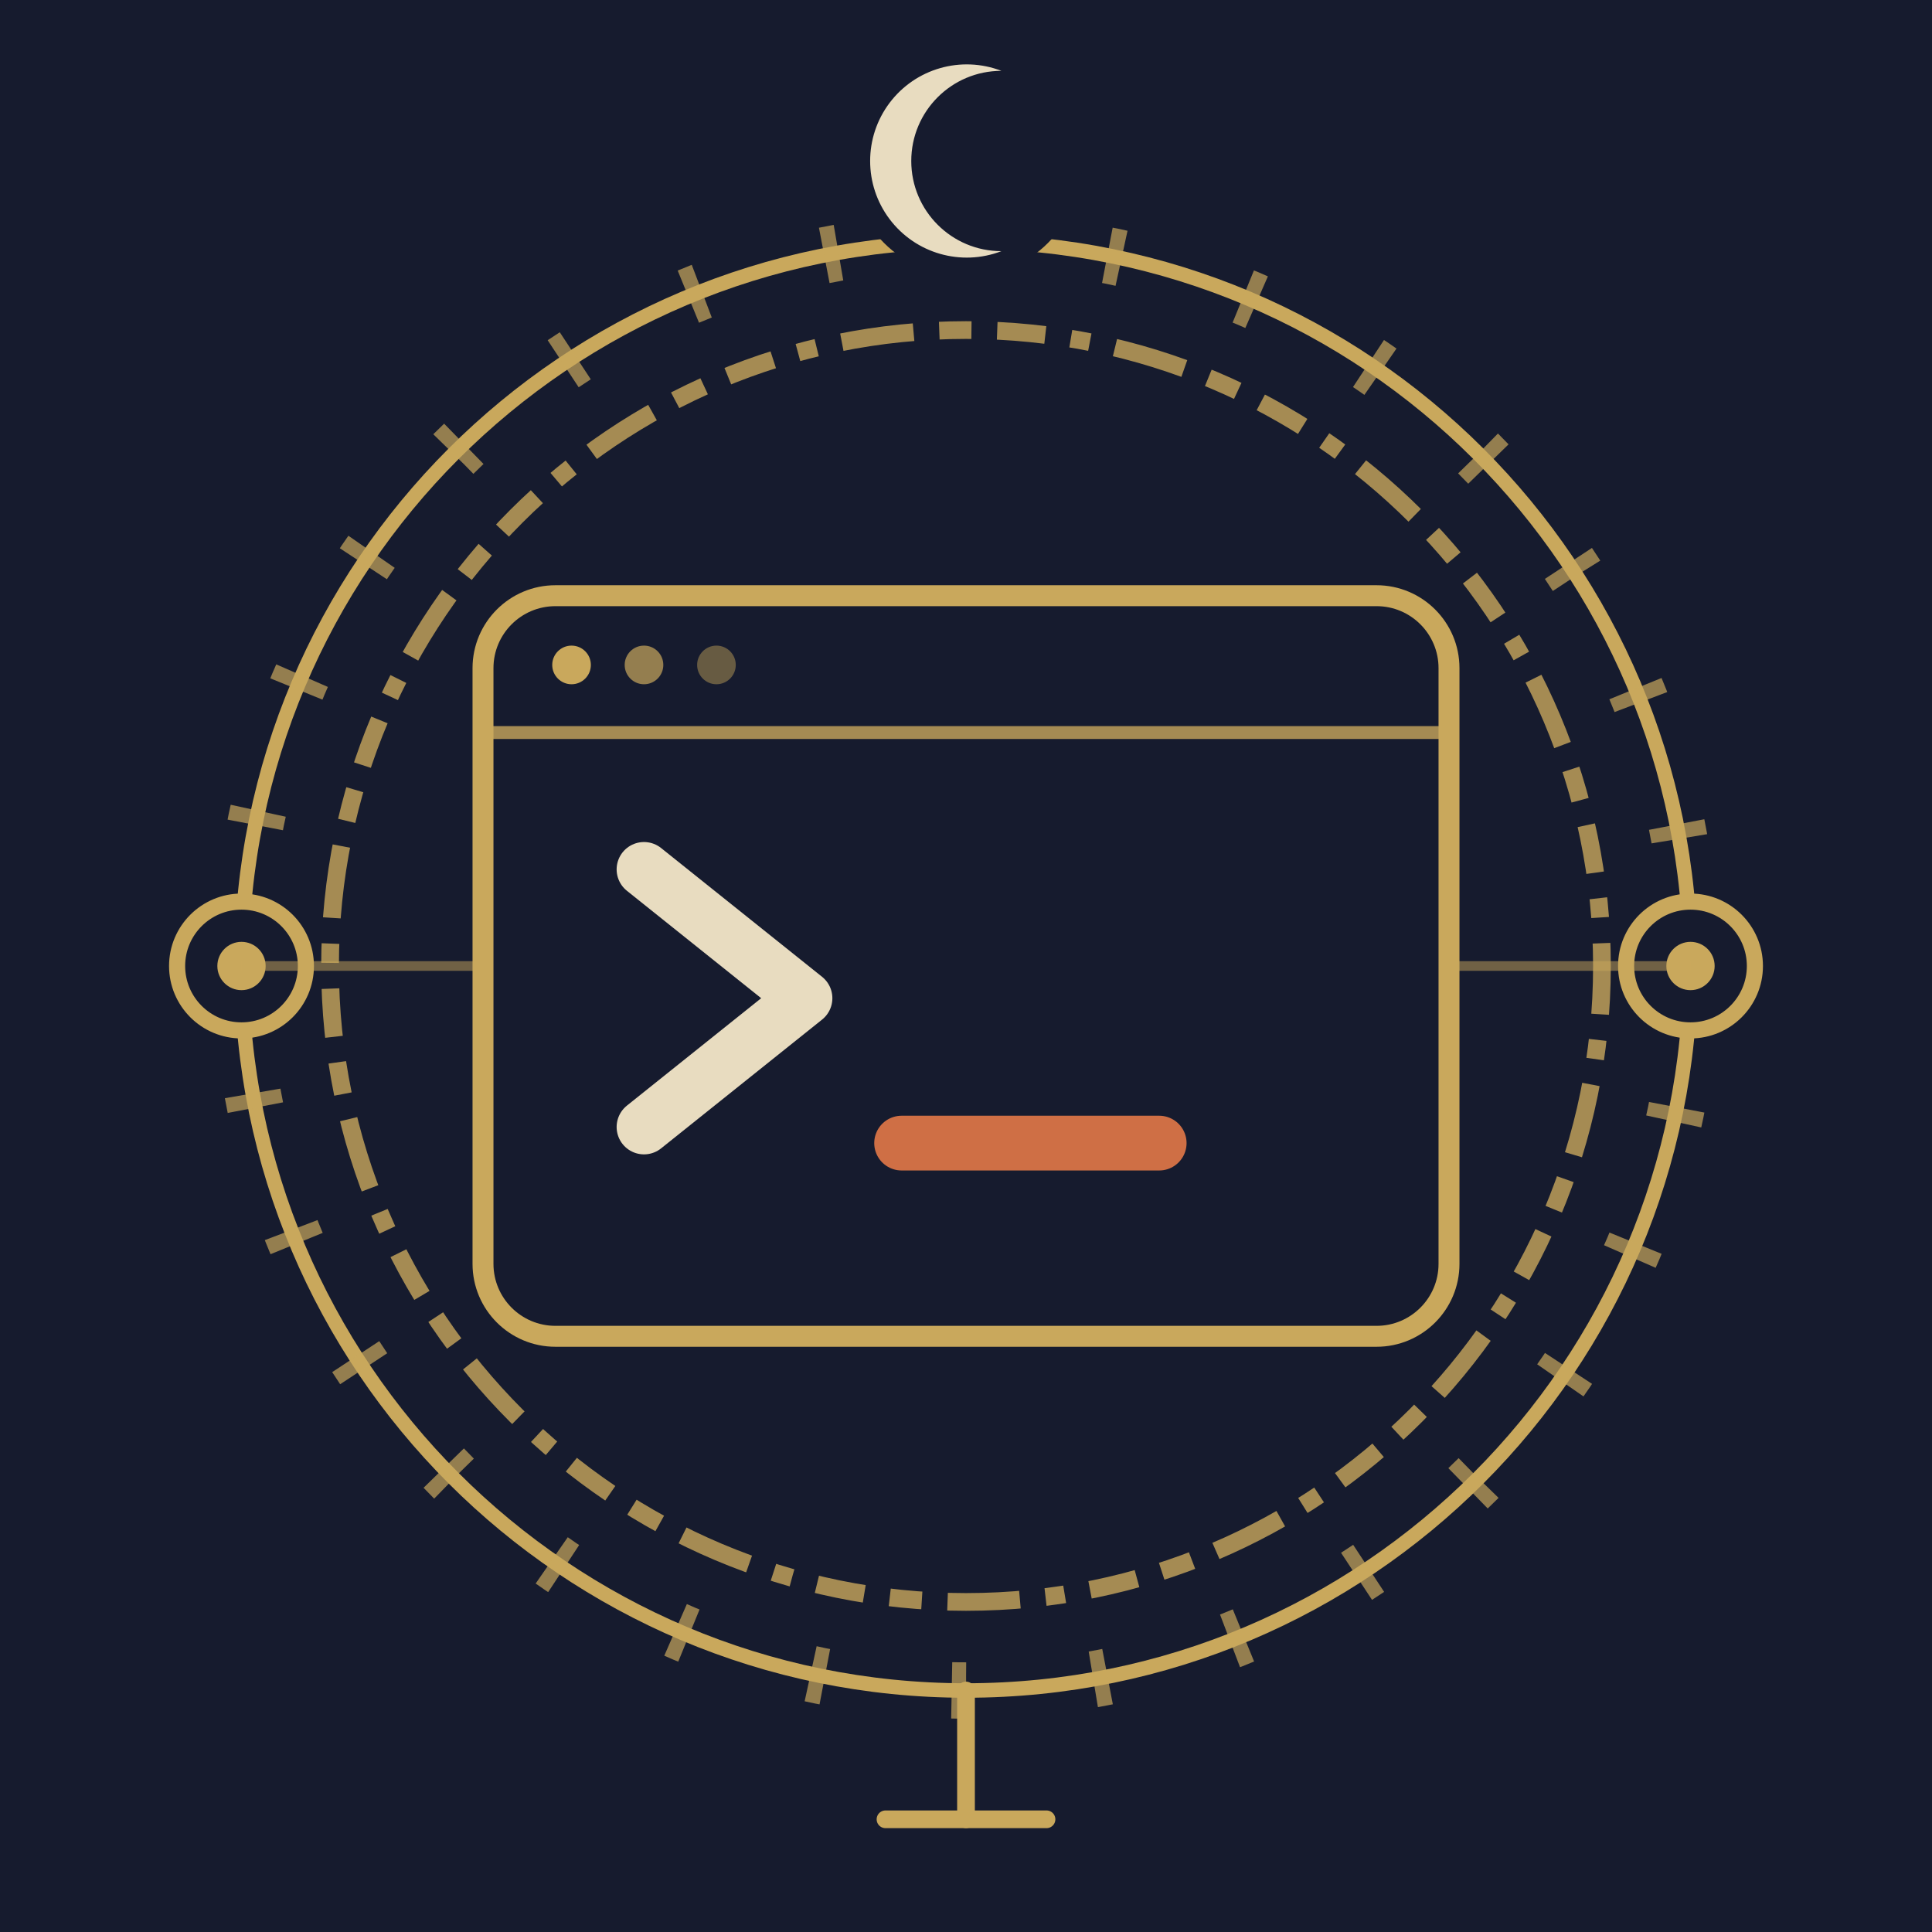
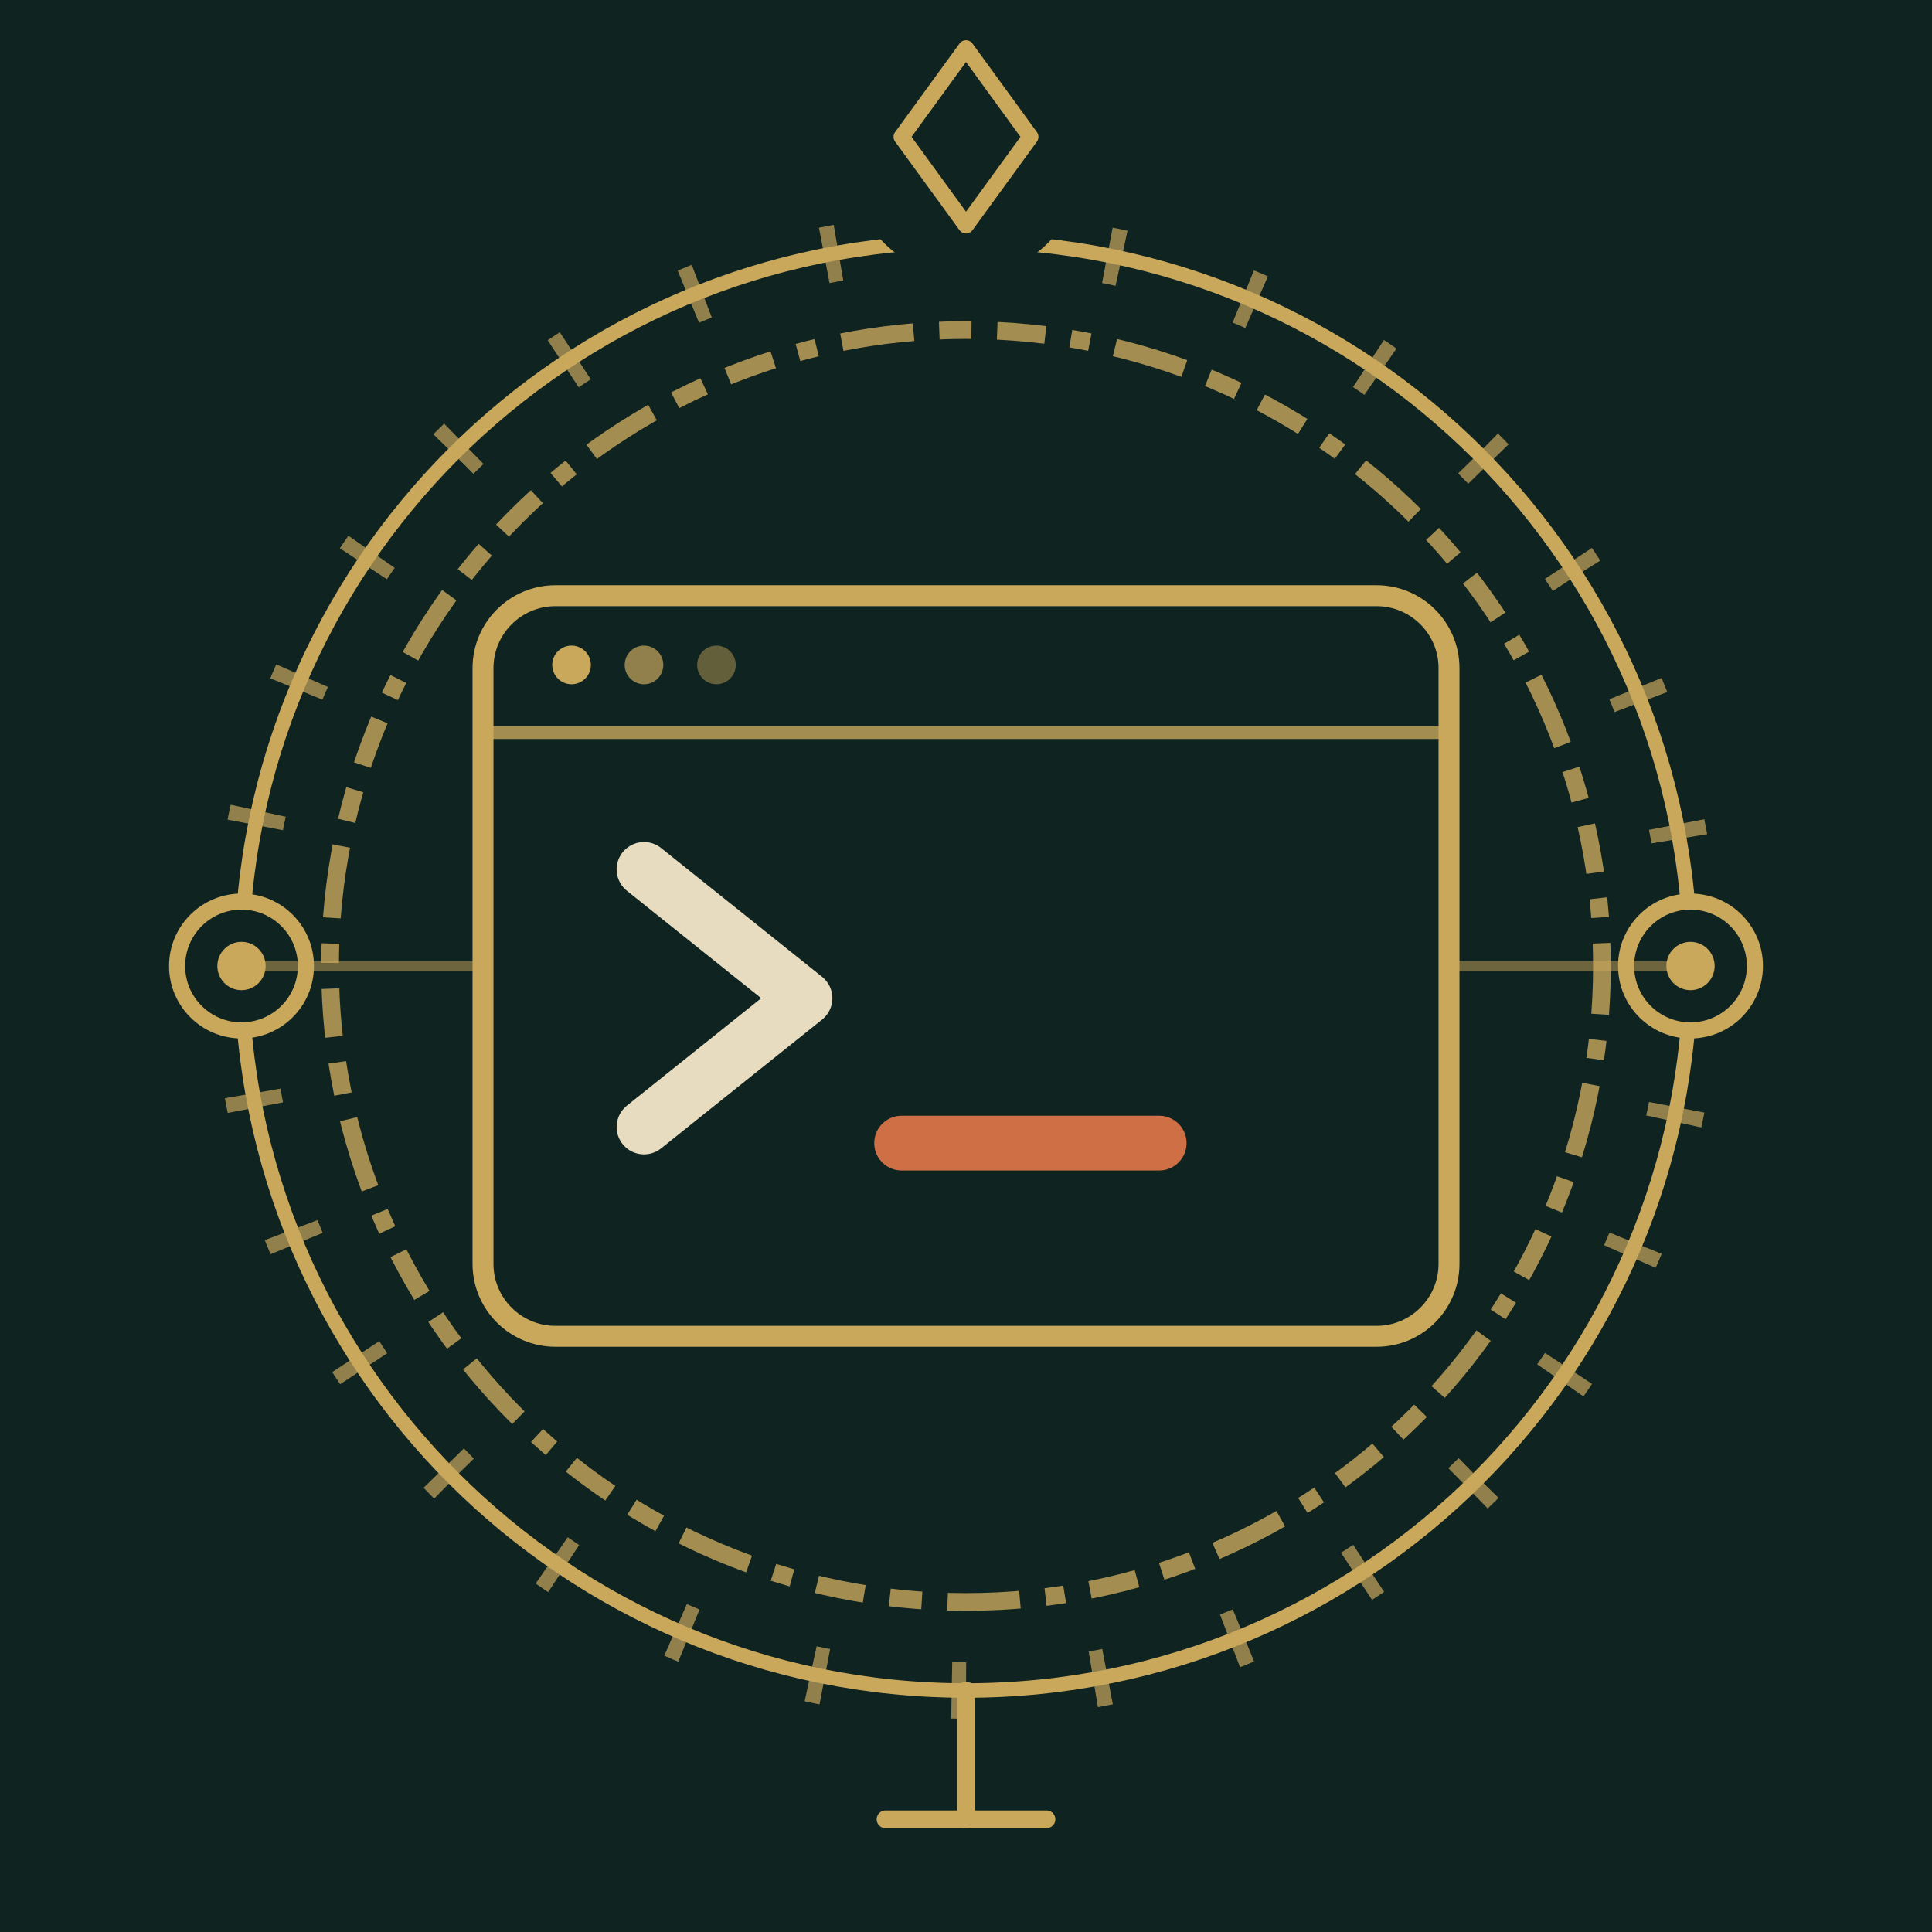
<svg xmlns="http://www.w3.org/2000/svg" width="1024" height="1024" viewBox="0 0 120 120">
-   <rect x="0" y="0" width="120" height="120" fill="#161b2e" />
+   <rect x="0" y="0" width="120" height="120" fill="#0f2321" />
  <circle cx="60" cy="60" r="45" fill="none" stroke="#c9a85c" stroke-width="0.9" />
  <circle cx="60" cy="60" r="45" fill="none" stroke="#c9a85c" stroke-width="3.5" stroke-dasharray=".9 7.936" opacity="0.7" transform="rotate(-90 60 60)" />
  <circle cx="60" cy="60" r="39.5" fill="none" stroke="#c9a85c" stroke-width="1.1" stroke-dasharray="3 1.6 1.2 1.6 4.5 1.6 2 1.6" opacity="0.8" />
-   <circle cx="105" cy="60" r="4" fill="#161b2e" stroke="#c9a85c" stroke-width="1" />
+   <circle cx="105" cy="60" r="4" fill="#0f2321" stroke="#c9a85c" stroke-width="1" />
  <circle cx="105" cy="60" r="1.5" fill="#c9a85c" />
-   <circle cx="15" cy="60" r="4" fill="#161b2e" stroke="#c9a85c" stroke-width="1" />
+   <circle cx="15" cy="60" r="4" fill="#0f2321" stroke="#c9a85c" stroke-width="1" />
  <circle cx="15" cy="60" r="1.5" fill="#c9a85c" />
  <path d="M60 105 V113" fill="none" stroke="#c9a85c" stroke-width="1.1" stroke-linecap="round" />
  <path d="M55 113 H65" fill="none" stroke="#c9a85c" stroke-width="1.1" stroke-linecap="round" />
-   <circle cx="60" cy="10" r="6.2" fill="#161b2e" stroke="#161b2e" stroke-width="2" />
-   <path d="M62.2 4.4 A6 6 0 1 0 62.2 15.6 A4.6 4.6 0 1 1 62.2 4.4 Z" fill="#e8dcc0" />
+   <circle cx="60" cy="10" r="6.2" fill="#0f2321" stroke="#0f2321" stroke-width="2" />
+   <g id="marker">
+     <path d="M60 3 L64 8.5 L60 14 L56 8.5 Z" fill="#0f2321" stroke="#c9a85c" stroke-width="1" stroke-linejoin="round" />
+   </g>
  <path d="M30 60 H15 M90 60 H105" fill="none" stroke="#c9a85c" stroke-width="0.6" opacity="0.5" />
-   <rect x="30" y="37" width="60" height="46" rx="4.5" fill="#161b2e" stroke="#c9a85c" stroke-width="1.3" />
+   <rect x="30" y="37" width="60" height="46" rx="4.5" fill="#0f2321" stroke="#c9a85c" stroke-width="1.3" />
  <path d="M30 45.5 H90" fill="none" stroke="#c9a85c" stroke-width="0.8" opacity="0.8" />
  <circle cx="35.5" cy="41.3" r="1.2" fill="#c9a85c" />
  <circle cx="40" cy="41.3" r="1.2" fill="#c9a85c" opacity=".7" />
  <circle cx="44.5" cy="41.3" r="1.2" fill="#c9a85c" opacity=".45" />
  <path d="M40 54 L50 62 L40 70" fill="none" stroke="#e8dcc0" stroke-width="3.4" stroke-linecap="round" stroke-linejoin="round" />
  <path d="M56 71 H72" fill="none" stroke="#cf6f45" stroke-width="3.4" stroke-linecap="round" />
</svg>
